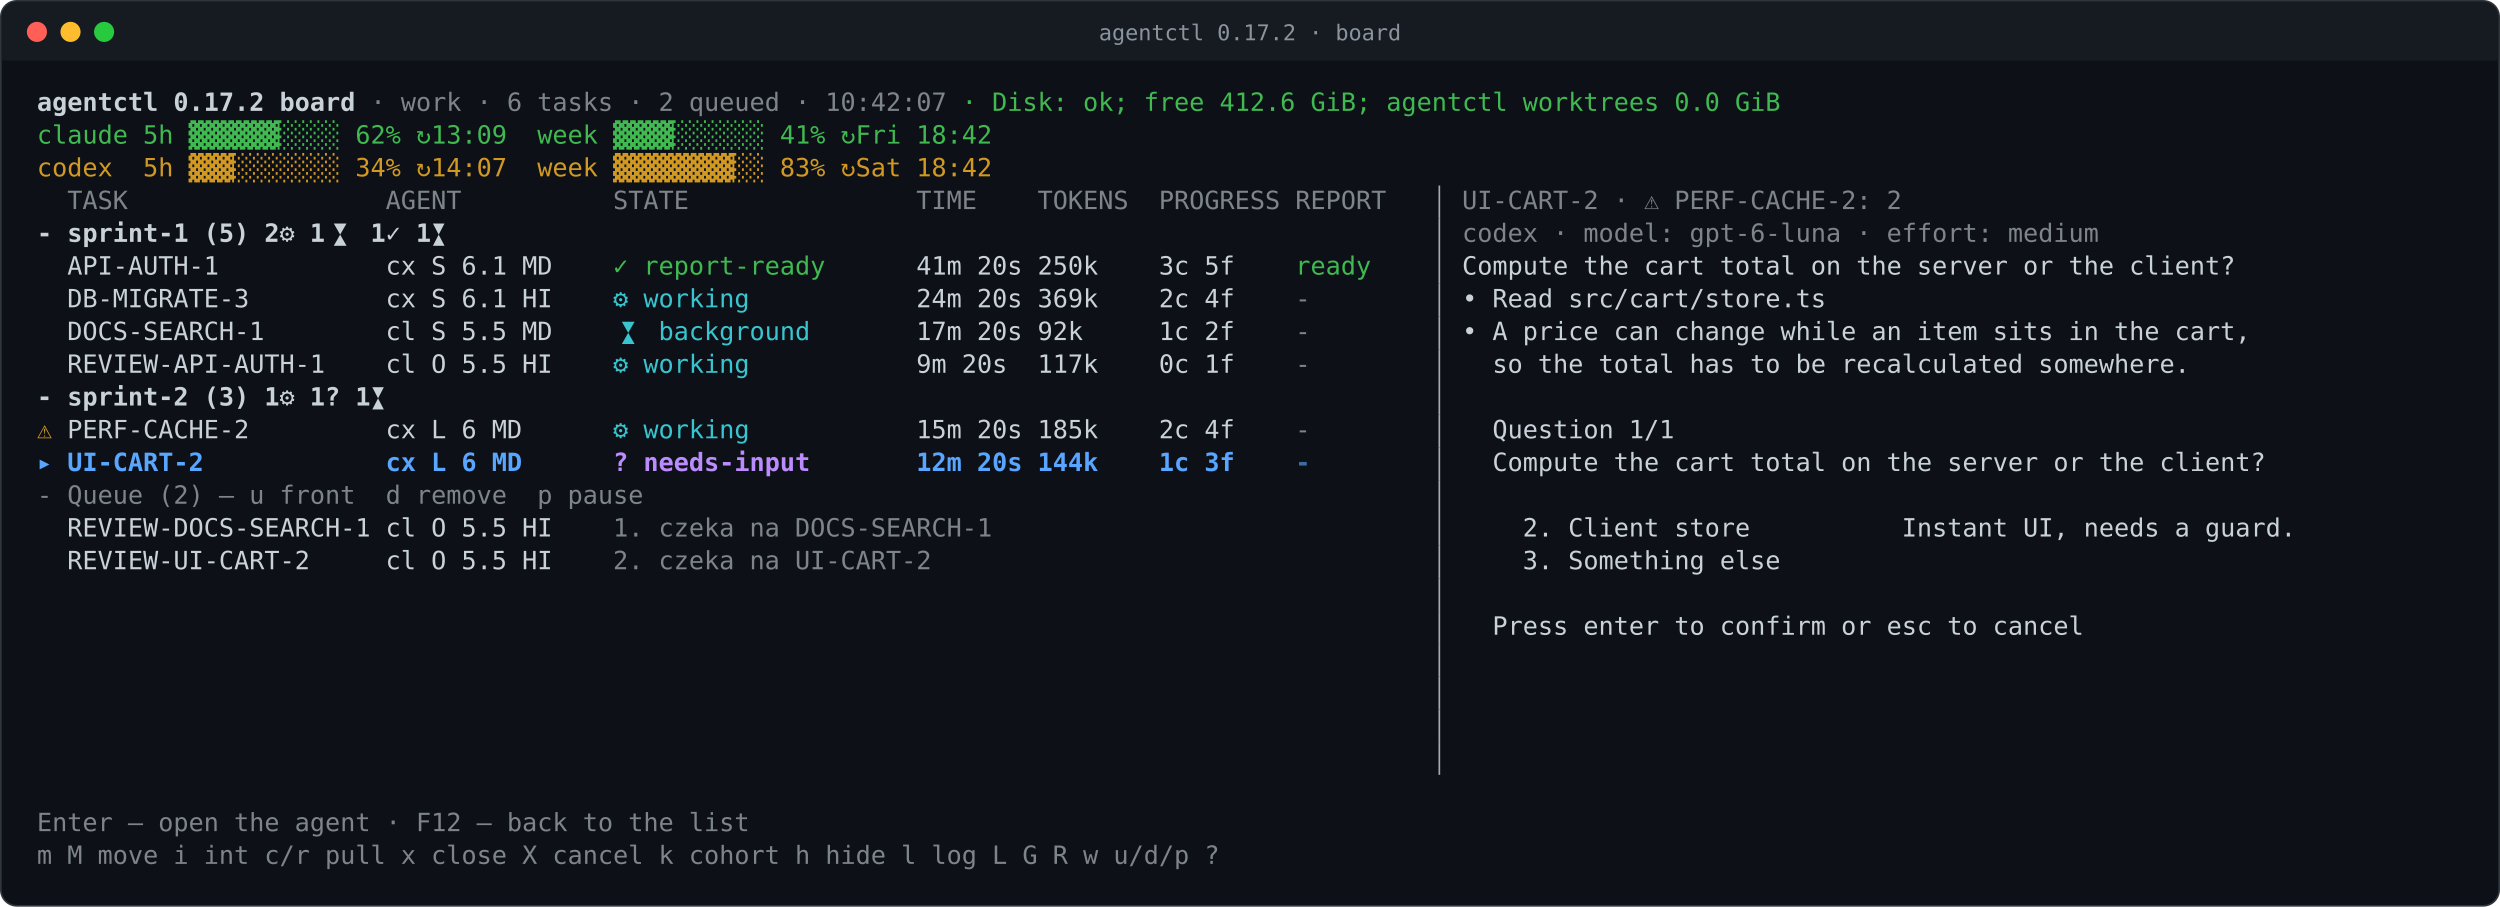
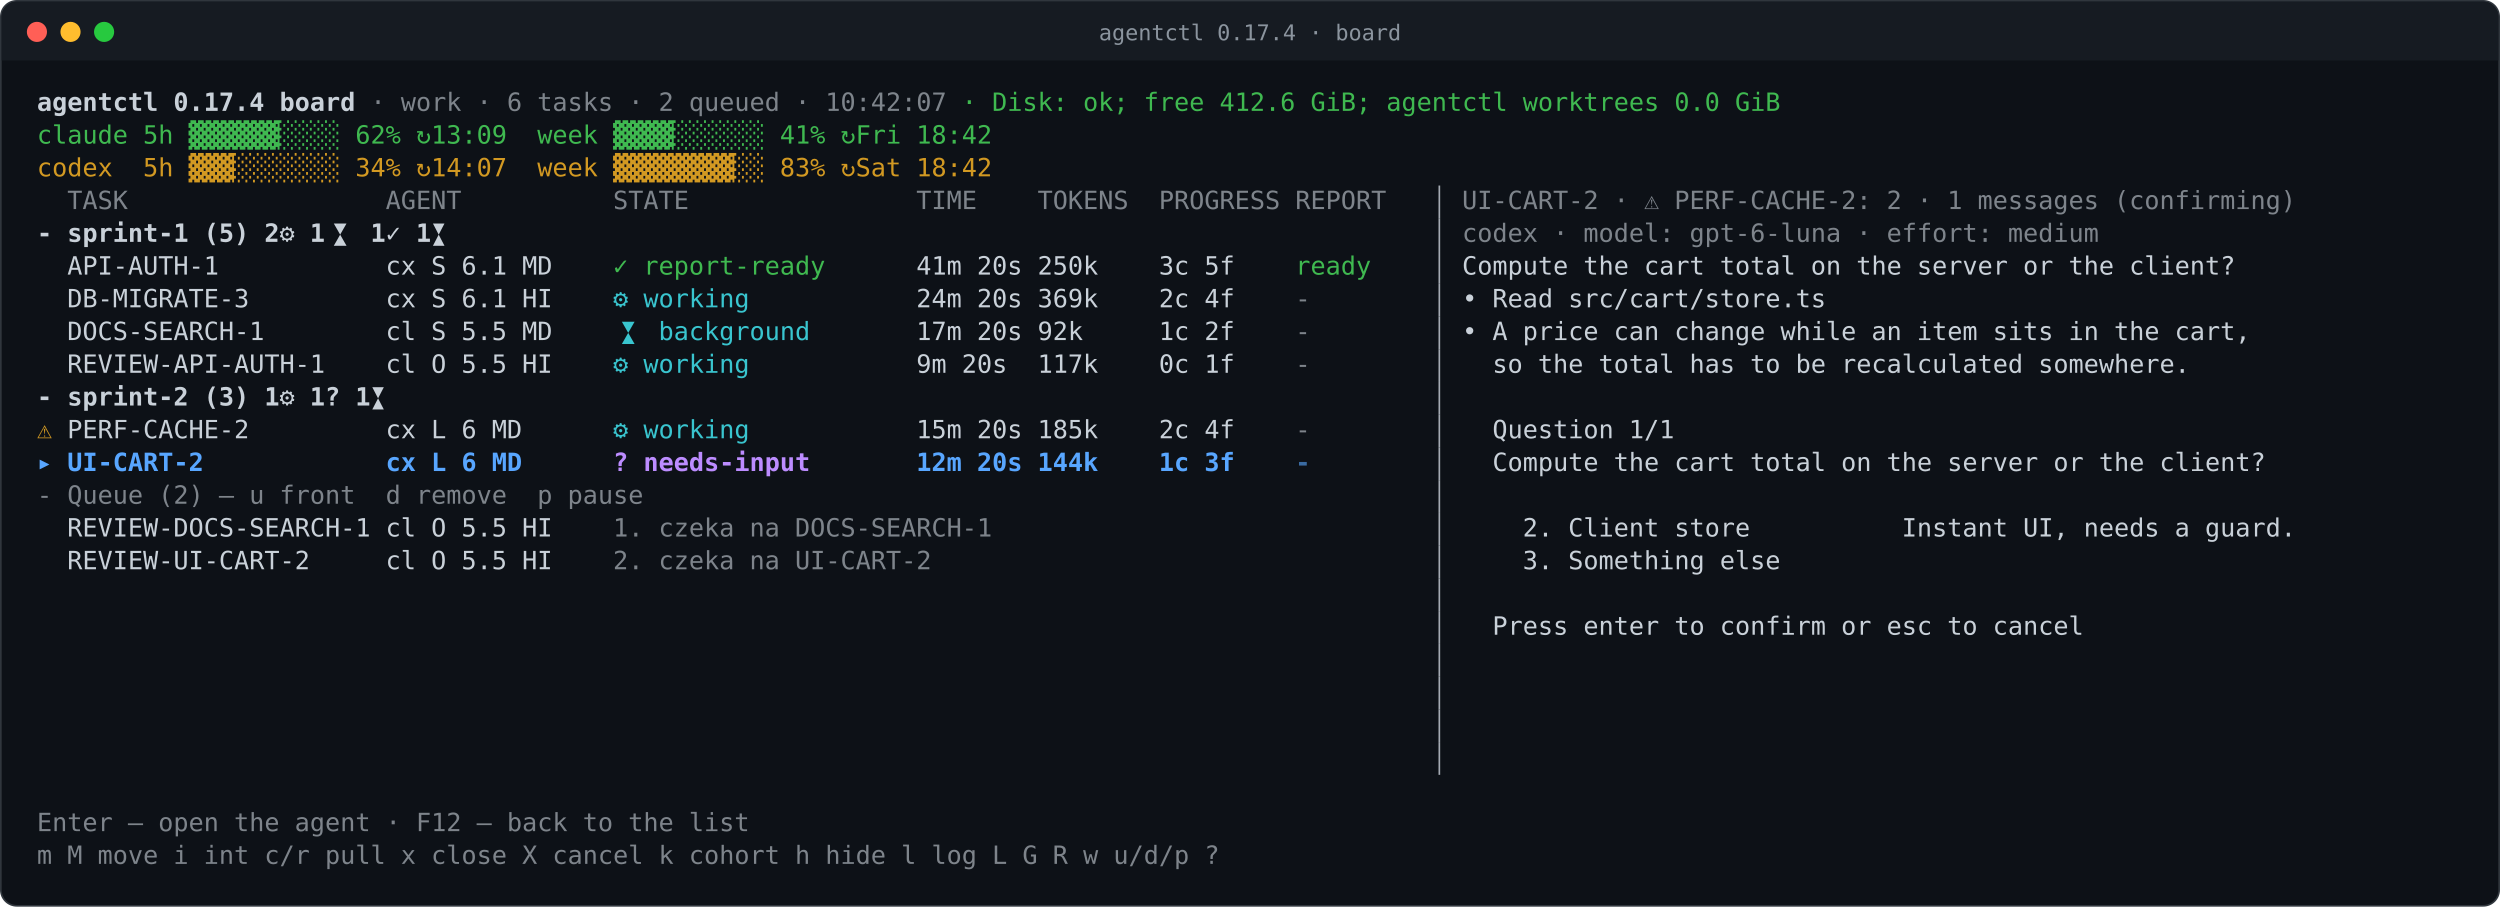
- <svg xmlns="http://www.w3.org/2000/svg" width="1489" height="540" viewBox="0 0 1489 540" role="img" aria-label="agentctl 0.17.2 · board">
+ <svg xmlns="http://www.w3.org/2000/svg" width="1489" height="540" viewBox="0 0 1489 540" role="img" aria-label="agentctl 0.17.4 · board">
  <rect width="1489" height="540" rx="10" fill="#30363d" />
  <rect x="1" y="1" width="1487" height="538" rx="9" fill="#0d1117" />
  <path d="M1 36V10a9 9 0 0 1 9-9h1469a9 9 0 0 1 9 9v26z" fill="#161b22" />
  <circle cx="22" cy="19" r="6" fill="#ff5f56" />
  <circle cx="42" cy="19" r="6" fill="#ffbd2e" />
  <circle cx="62" cy="19" r="6" fill="#27c93f" />
-   <text x="744.5" y="24" text-anchor="middle" font-family="'DejaVu Sans Mono', 'SF Mono', Menlo, Consolas, 'Liberation Mono', monospace" font-size="13" fill="#8b949e">agentctl 0.17.2 · board</text>
+   <text x="744.5" y="24" text-anchor="middle" font-family="'DejaVu Sans Mono', 'SF Mono', Menlo, Consolas, 'Liberation Mono', monospace" font-size="13" fill="#8b949e">agentctl 0.17.4 · board</text>
  <g font-family="'DejaVu Sans Mono', 'SF Mono', Menlo, Consolas, 'Liberation Mono', monospace" font-size="15">
    <text x="22.00" y="66.04" fill="#c9d1d9" font-weight="700" textLength="72.24" lengthAdjust="spacing">agentctl</text>
-     <text x="103.27" y="66.04" fill="#c9d1d9" font-weight="700" textLength="54.18" lengthAdjust="spacing">0.17.2</text>
+     <text x="103.27" y="66.04" fill="#c9d1d9" font-weight="700" textLength="54.18" lengthAdjust="spacing">0.17.4</text>
    <text x="166.48" y="66.04" fill="#c9d1d9" font-weight="700" textLength="45.15" lengthAdjust="spacing">board</text>
    <text x="220.66" y="66.04" fill="#c9d1d9" opacity="0.6">·</text>
    <text x="238.72" y="66.04" fill="#c9d1d9" opacity="0.6" textLength="36.12" lengthAdjust="spacing">work</text>
    <text x="283.87" y="66.04" fill="#c9d1d9" opacity="0.6">·</text>
    <text x="301.93" y="66.04" fill="#c9d1d9" opacity="0.6">6</text>
    <text x="319.99" y="66.04" fill="#c9d1d9" opacity="0.6" textLength="45.15" lengthAdjust="spacing">tasks</text>
    <text x="374.17" y="66.04" fill="#c9d1d9" opacity="0.6">·</text>
    <text x="392.23" y="66.04" fill="#c9d1d9" opacity="0.6">2</text>
    <text x="410.29" y="66.04" fill="#c9d1d9" opacity="0.6" textLength="54.18" lengthAdjust="spacing">queued</text>
    <text x="473.50" y="66.04" fill="#c9d1d9" opacity="0.6">·</text>
    <text x="491.56" y="66.04" fill="#c9d1d9" opacity="0.6" textLength="72.24" lengthAdjust="spacing">10:42:07</text>
    <text x="572.83" y="66.04" fill="#3fb950">·</text>
    <text x="590.89" y="66.04" fill="#3fb950" textLength="45.15" lengthAdjust="spacing">Disk:</text>
    <text x="645.07" y="66.04" fill="#3fb950" textLength="27.09" lengthAdjust="spacing">ok;</text>
    <text x="681.19" y="66.04" fill="#3fb950" textLength="36.12" lengthAdjust="spacing">free</text>
    <text x="726.34" y="66.04" fill="#3fb950" textLength="45.15" lengthAdjust="spacing">412.6</text>
    <text x="780.52" y="66.04" fill="#3fb950" textLength="36.12" lengthAdjust="spacing">GiB;</text>
    <text x="825.67" y="66.04" fill="#3fb950" textLength="72.24" lengthAdjust="spacing">agentctl</text>
    <text x="906.94" y="66.04" fill="#3fb950" textLength="81.27" lengthAdjust="spacing">worktrees</text>
    <text x="997.24" y="66.04" fill="#3fb950" textLength="27.09" lengthAdjust="spacing">0.0</text>
    <text x="1033.36" y="66.04" fill="#3fb950" textLength="27.09" lengthAdjust="spacing">GiB</text>
    <text x="22.00" y="85.54" fill="#3fb950" textLength="54.18" lengthAdjust="spacing">claude</text>
    <text x="85.21" y="85.54" fill="#3fb950" textLength="18.06" lengthAdjust="spacing">5h</text>
    <text x="112.30" y="85.54" fill="#3fb950" textLength="90.30" lengthAdjust="spacing">▓▓▓▓▓▓░░░░</text>
    <text x="211.63" y="85.54" fill="#3fb950" textLength="27.09" lengthAdjust="spacing">62%</text>
    <text x="247.75" y="85.54" fill="#3fb950" textLength="54.18" lengthAdjust="spacing">↻13:09</text>
    <text x="319.99" y="85.54" fill="#3fb950" textLength="36.12" lengthAdjust="spacing">week</text>
    <text x="365.14" y="85.54" fill="#3fb950" textLength="90.30" lengthAdjust="spacing">▓▓▓▓░░░░░░</text>
    <text x="464.47" y="85.54" fill="#3fb950" textLength="27.09" lengthAdjust="spacing">41%</text>
    <text x="500.59" y="85.54" fill="#3fb950" textLength="36.12" lengthAdjust="spacing">↻Fri</text>
    <text x="545.74" y="85.54" fill="#3fb950" textLength="45.15" lengthAdjust="spacing">18:42</text>
    <text x="22.00" y="105.04" fill="#d29922" textLength="45.15" lengthAdjust="spacing">codex</text>
    <text x="85.21" y="105.04" fill="#d29922" textLength="18.06" lengthAdjust="spacing">5h</text>
    <text x="112.30" y="105.04" fill="#d29922" textLength="90.30" lengthAdjust="spacing">▓▓▓░░░░░░░</text>
    <text x="211.63" y="105.04" fill="#d29922" textLength="27.09" lengthAdjust="spacing">34%</text>
    <text x="247.75" y="105.04" fill="#d29922" textLength="54.18" lengthAdjust="spacing">↻14:07</text>
    <text x="319.99" y="105.04" fill="#d29922" textLength="36.12" lengthAdjust="spacing">week</text>
    <text x="365.14" y="105.04" fill="#d29922" textLength="90.30" lengthAdjust="spacing">▓▓▓▓▓▓▓▓░░</text>
    <text x="464.47" y="105.04" fill="#d29922" textLength="27.09" lengthAdjust="spacing">83%</text>
    <text x="500.59" y="105.04" fill="#d29922" textLength="36.12" lengthAdjust="spacing">↻Sat</text>
    <text x="545.74" y="105.04" fill="#d29922" textLength="45.15" lengthAdjust="spacing">18:42</text>
    <text x="40.06" y="124.54" fill="#c9d1d9" opacity="0.6" textLength="36.12" lengthAdjust="spacing">TASK</text>
    <text x="229.69" y="124.54" fill="#c9d1d9" opacity="0.6" textLength="45.15" lengthAdjust="spacing">AGENT</text>
    <text x="365.14" y="124.54" fill="#c9d1d9" opacity="0.6" textLength="45.15" lengthAdjust="spacing">STATE</text>
    <text x="545.74" y="124.54" fill="#c9d1d9" opacity="0.6" textLength="36.12" lengthAdjust="spacing">TIME</text>
    <text x="617.98" y="124.54" fill="#c9d1d9" opacity="0.6" textLength="54.18" lengthAdjust="spacing">TOKENS</text>
    <text x="690.22" y="124.54" fill="#c9d1d9" opacity="0.6" textLength="72.24" lengthAdjust="spacing">PROGRESS</text>
    <text x="771.49" y="124.54" fill="#c9d1d9" opacity="0.6" textLength="54.18" lengthAdjust="spacing">REPORT</text>
    <rect x="856.77" y="110.50" width="1" height="19.5" fill="#c9d1d9" opacity="0.8" />
    <text x="870.82" y="124.54" fill="#c9d1d9" opacity="0.6" textLength="81.27" lengthAdjust="spacing">UI-CART-2</text>
    <text x="961.12" y="124.54" fill="#c9d1d9" opacity="0.6">·</text>
    <text x="979.18" y="124.54" fill="#c9d1d9" opacity="0.6">⚠</text>
    <text x="997.24" y="124.54" fill="#c9d1d9" opacity="0.6" textLength="117.39" lengthAdjust="spacing">PERF-CACHE-2:</text>
    <text x="1123.66" y="124.54" fill="#c9d1d9" opacity="0.6">2</text>
+     <text x="1141.72" y="124.54" fill="#c9d1d9" opacity="0.6">·</text>
+     <text x="1159.78" y="124.54" fill="#c9d1d9" opacity="0.6">1</text>
+     <text x="1177.84" y="124.54" fill="#c9d1d9" opacity="0.6" textLength="72.24" lengthAdjust="spacing">messages</text>
+     <text x="1259.11" y="124.54" fill="#c9d1d9" opacity="0.6" textLength="108.36" lengthAdjust="spacing">(confirming)</text>
    <text x="22.00" y="144.04" fill="#c9d1d9" font-weight="700">-</text>
    <text x="40.06" y="144.04" fill="#c9d1d9" font-weight="700" textLength="72.24" lengthAdjust="spacing">sprint-1</text>
    <text x="121.33" y="144.04" fill="#c9d1d9" font-weight="700" textLength="27.09" lengthAdjust="spacing">(5)</text>
    <text x="157.45" y="144.04" fill="#c9d1d9" font-weight="700" textLength="18.06" lengthAdjust="spacing">2⚙</text>
    <text x="184.54" y="144.04" fill="#c9d1d9" font-weight="700">1</text>
    <path d="M198.81 133.12H206.39L202.60 139.75ZM202.60 139.75L206.39 146.38H198.81Z" fill="#c9d1d9" />
    <text x="220.66" y="144.04" fill="#c9d1d9" font-weight="700" textLength="18.06" lengthAdjust="spacing">1✓</text>
    <text x="247.75" y="144.04" fill="#c9d1d9" font-weight="700">1</text>
    <path d="M257.86 133.12H264.73L261.29 139.75ZM261.29 139.75L264.73 146.38H257.86Z" fill="#c9d1d9" />
    <rect x="856.77" y="130.00" width="1" height="19.5" fill="#c9d1d9" opacity="0.8" />
    <text x="870.82" y="144.04" fill="#c9d1d9" opacity="0.6" textLength="45.15" lengthAdjust="spacing">codex</text>
    <text x="925.00" y="144.04" fill="#c9d1d9" opacity="0.6">·</text>
    <text x="943.06" y="144.04" fill="#c9d1d9" opacity="0.6" textLength="54.18" lengthAdjust="spacing">model:</text>
    <text x="1006.27" y="144.04" fill="#c9d1d9" opacity="0.6" textLength="90.30" lengthAdjust="spacing">gpt-6-luna</text>
    <text x="1105.60" y="144.04" fill="#c9d1d9" opacity="0.6">·</text>
    <text x="1123.66" y="144.04" fill="#c9d1d9" opacity="0.6" textLength="63.21" lengthAdjust="spacing">effort:</text>
    <text x="1195.90" y="144.04" fill="#c9d1d9" opacity="0.6" textLength="54.18" lengthAdjust="spacing">medium</text>
    <text x="40.06" y="163.54" fill="#c9d1d9" textLength="90.30" lengthAdjust="spacing">API-AUTH-1</text>
    <text x="229.69" y="163.54" fill="#c9d1d9" textLength="18.06" lengthAdjust="spacing">cx</text>
    <text x="256.78" y="163.54" fill="#c9d1d9">S</text>
    <text x="274.84" y="163.54" fill="#c9d1d9" textLength="27.09" lengthAdjust="spacing">6.1</text>
    <text x="310.96" y="163.54" fill="#c9d1d9" textLength="18.06" lengthAdjust="spacing">MD</text>
    <text x="365.14" y="163.54" fill="#3fb950">✓</text>
    <text x="383.20" y="163.54" fill="#3fb950" textLength="108.36" lengthAdjust="spacing">report-ready</text>
    <text x="545.74" y="163.54" fill="#c9d1d9" textLength="27.09" lengthAdjust="spacing">41m</text>
    <text x="581.86" y="163.54" fill="#c9d1d9" textLength="27.09" lengthAdjust="spacing">20s</text>
    <text x="617.98" y="163.54" fill="#c9d1d9" textLength="36.12" lengthAdjust="spacing">250k</text>
    <text x="690.22" y="163.54" fill="#c9d1d9" textLength="18.06" lengthAdjust="spacing">3c</text>
    <text x="717.31" y="163.54" fill="#c9d1d9" textLength="18.06" lengthAdjust="spacing">5f</text>
    <text x="771.49" y="163.54" fill="#3fb950" textLength="45.15" lengthAdjust="spacing">ready</text>
    <rect x="856.77" y="149.50" width="1" height="19.5" fill="#c9d1d9" opacity="0.8" />
    <text x="870.82" y="163.54" fill="#c9d1d9" textLength="63.21" lengthAdjust="spacing">Compute</text>
    <text x="943.06" y="163.54" fill="#c9d1d9" textLength="27.09" lengthAdjust="spacing">the</text>
    <text x="979.18" y="163.54" fill="#c9d1d9" textLength="36.12" lengthAdjust="spacing">cart</text>
    <text x="1024.33" y="163.54" fill="#c9d1d9" textLength="45.15" lengthAdjust="spacing">total</text>
    <text x="1078.51" y="163.54" fill="#c9d1d9" textLength="18.06" lengthAdjust="spacing">on</text>
    <text x="1105.60" y="163.54" fill="#c9d1d9" textLength="27.09" lengthAdjust="spacing">the</text>
    <text x="1141.72" y="163.54" fill="#c9d1d9" textLength="54.18" lengthAdjust="spacing">server</text>
    <text x="1204.93" y="163.54" fill="#c9d1d9" textLength="18.06" lengthAdjust="spacing">or</text>
    <text x="1232.02" y="163.54" fill="#c9d1d9" textLength="27.09" lengthAdjust="spacing">the</text>
    <text x="1268.14" y="163.54" fill="#c9d1d9" textLength="63.21" lengthAdjust="spacing">client?</text>
    <text x="40.06" y="183.04" fill="#c9d1d9" textLength="108.36" lengthAdjust="spacing">DB-MIGRATE-3</text>
    <text x="229.69" y="183.04" fill="#c9d1d9" textLength="18.06" lengthAdjust="spacing">cx</text>
    <text x="256.78" y="183.04" fill="#c9d1d9">S</text>
    <text x="274.84" y="183.04" fill="#c9d1d9" textLength="27.09" lengthAdjust="spacing">6.1</text>
    <text x="310.96" y="183.04" fill="#c9d1d9" textLength="18.06" lengthAdjust="spacing">HI</text>
    <text x="365.14" y="183.04" fill="#39c5cf">⚙</text>
    <text x="383.20" y="183.04" fill="#39c5cf" textLength="63.21" lengthAdjust="spacing">working</text>
    <text x="545.74" y="183.04" fill="#c9d1d9" textLength="27.09" lengthAdjust="spacing">24m</text>
    <text x="581.86" y="183.04" fill="#c9d1d9" textLength="27.09" lengthAdjust="spacing">20s</text>
    <text x="617.98" y="183.04" fill="#c9d1d9" textLength="36.12" lengthAdjust="spacing">369k</text>
    <text x="690.22" y="183.04" fill="#c9d1d9" textLength="18.06" lengthAdjust="spacing">2c</text>
    <text x="717.31" y="183.04" fill="#c9d1d9" textLength="18.06" lengthAdjust="spacing">4f</text>
    <text x="771.49" y="183.04" fill="#c9d1d9" opacity="0.6">-</text>
    <rect x="856.77" y="169.00" width="1" height="19.5" fill="#c9d1d9" opacity="0.8" />
    <text x="870.82" y="183.04" fill="#c9d1d9">•</text>
    <text x="888.88" y="183.04" fill="#c9d1d9" textLength="36.12" lengthAdjust="spacing">Read</text>
    <text x="934.03" y="183.04" fill="#c9d1d9" textLength="153.51" lengthAdjust="spacing">src/cart/store.ts</text>
    <text x="40.06" y="202.54" fill="#c9d1d9" textLength="117.39" lengthAdjust="spacing">DOCS-SEARCH-1</text>
    <text x="229.69" y="202.54" fill="#c9d1d9" textLength="18.06" lengthAdjust="spacing">cl</text>
    <text x="256.78" y="202.54" fill="#c9d1d9">S</text>
    <text x="274.84" y="202.54" fill="#c9d1d9" textLength="27.09" lengthAdjust="spacing">5.5</text>
    <text x="310.96" y="202.54" fill="#c9d1d9" textLength="18.06" lengthAdjust="spacing">MD</text>
    <path d="M370.38 191.62H377.96L374.17 198.25ZM374.17 198.25L377.96 204.88H370.38Z" fill="#39c5cf" />
    <text x="392.23" y="202.54" fill="#39c5cf" textLength="90.30" lengthAdjust="spacing">background</text>
    <text x="545.74" y="202.54" fill="#c9d1d9" textLength="27.09" lengthAdjust="spacing">17m</text>
    <text x="581.86" y="202.54" fill="#c9d1d9" textLength="27.09" lengthAdjust="spacing">20s</text>
    <text x="617.98" y="202.54" fill="#c9d1d9" textLength="27.09" lengthAdjust="spacing">92k</text>
    <text x="690.22" y="202.54" fill="#c9d1d9" textLength="18.06" lengthAdjust="spacing">1c</text>
    <text x="717.31" y="202.54" fill="#c9d1d9" textLength="18.06" lengthAdjust="spacing">2f</text>
    <text x="771.49" y="202.54" fill="#c9d1d9" opacity="0.6">-</text>
    <rect x="856.77" y="188.50" width="1" height="19.5" fill="#c9d1d9" opacity="0.8" />
    <text x="870.82" y="202.54" fill="#c9d1d9">•</text>
    <text x="888.88" y="202.54" fill="#c9d1d9">A</text>
    <text x="906.94" y="202.54" fill="#c9d1d9" textLength="45.15" lengthAdjust="spacing">price</text>
    <text x="961.12" y="202.54" fill="#c9d1d9" textLength="27.09" lengthAdjust="spacing">can</text>
    <text x="997.24" y="202.54" fill="#c9d1d9" textLength="54.18" lengthAdjust="spacing">change</text>
    <text x="1060.45" y="202.54" fill="#c9d1d9" textLength="45.15" lengthAdjust="spacing">while</text>
    <text x="1114.63" y="202.54" fill="#c9d1d9" textLength="18.06" lengthAdjust="spacing">an</text>
    <text x="1141.72" y="202.54" fill="#c9d1d9" textLength="36.12" lengthAdjust="spacing">item</text>
    <text x="1186.87" y="202.54" fill="#c9d1d9" textLength="36.12" lengthAdjust="spacing">sits</text>
    <text x="1232.02" y="202.54" fill="#c9d1d9" textLength="18.06" lengthAdjust="spacing">in</text>
    <text x="1259.11" y="202.54" fill="#c9d1d9" textLength="27.09" lengthAdjust="spacing">the</text>
    <text x="1295.23" y="202.54" fill="#c9d1d9" textLength="45.15" lengthAdjust="spacing">cart,</text>
    <text x="40.06" y="222.04" fill="#c9d1d9" textLength="153.51" lengthAdjust="spacing">REVIEW-API-AUTH-1</text>
    <text x="229.69" y="222.04" fill="#c9d1d9" textLength="18.06" lengthAdjust="spacing">cl</text>
    <text x="256.78" y="222.04" fill="#c9d1d9">O</text>
    <text x="274.84" y="222.04" fill="#c9d1d9" textLength="27.09" lengthAdjust="spacing">5.5</text>
    <text x="310.96" y="222.04" fill="#c9d1d9" textLength="18.06" lengthAdjust="spacing">HI</text>
    <text x="365.14" y="222.04" fill="#39c5cf">⚙</text>
    <text x="383.20" y="222.04" fill="#39c5cf" textLength="63.21" lengthAdjust="spacing">working</text>
    <text x="545.74" y="222.04" fill="#c9d1d9" textLength="18.06" lengthAdjust="spacing">9m</text>
    <text x="572.83" y="222.04" fill="#c9d1d9" textLength="27.09" lengthAdjust="spacing">20s</text>
    <text x="617.98" y="222.04" fill="#c9d1d9" textLength="36.12" lengthAdjust="spacing">117k</text>
    <text x="690.22" y="222.04" fill="#c9d1d9" textLength="18.06" lengthAdjust="spacing">0c</text>
    <text x="717.31" y="222.04" fill="#c9d1d9" textLength="18.06" lengthAdjust="spacing">1f</text>
    <text x="771.49" y="222.04" fill="#c9d1d9" opacity="0.6">-</text>
    <rect x="856.77" y="208.00" width="1" height="19.5" fill="#c9d1d9" opacity="0.8" />
    <text x="888.88" y="222.04" fill="#c9d1d9" textLength="18.06" lengthAdjust="spacing">so</text>
    <text x="915.97" y="222.04" fill="#c9d1d9" textLength="27.09" lengthAdjust="spacing">the</text>
    <text x="952.09" y="222.04" fill="#c9d1d9" textLength="45.15" lengthAdjust="spacing">total</text>
    <text x="1006.27" y="222.04" fill="#c9d1d9" textLength="27.09" lengthAdjust="spacing">has</text>
    <text x="1042.39" y="222.04" fill="#c9d1d9" textLength="18.06" lengthAdjust="spacing">to</text>
    <text x="1069.48" y="222.04" fill="#c9d1d9" textLength="18.06" lengthAdjust="spacing">be</text>
    <text x="1096.57" y="222.04" fill="#c9d1d9" textLength="108.36" lengthAdjust="spacing">recalculated</text>
    <text x="1213.96" y="222.04" fill="#c9d1d9" textLength="90.30" lengthAdjust="spacing">somewhere.</text>
    <text x="22.00" y="241.54" fill="#c9d1d9" font-weight="700">-</text>
    <text x="40.06" y="241.54" fill="#c9d1d9" font-weight="700" textLength="72.24" lengthAdjust="spacing">sprint-2</text>
    <text x="121.33" y="241.54" fill="#c9d1d9" font-weight="700" textLength="27.09" lengthAdjust="spacing">(3)</text>
    <text x="157.45" y="241.54" fill="#c9d1d9" font-weight="700" textLength="18.06" lengthAdjust="spacing">1⚙</text>
    <text x="184.54" y="241.54" fill="#c9d1d9" font-weight="700" textLength="18.06" lengthAdjust="spacing">1?</text>
    <text x="211.63" y="241.54" fill="#c9d1d9" font-weight="700">1</text>
    <path d="M221.74 230.62H228.61L225.17 237.25ZM225.17 237.25L228.61 243.88H221.74Z" fill="#c9d1d9" />
    <rect x="856.77" y="227.50" width="1" height="19.5" fill="#c9d1d9" opacity="0.8" />
    <text x="22.00" y="261.04" fill="#d29922" font-weight="700">⚠</text>
    <text x="40.06" y="261.04" fill="#c9d1d9" textLength="108.36" lengthAdjust="spacing">PERF-CACHE-2</text>
    <text x="229.69" y="261.04" fill="#c9d1d9" textLength="18.06" lengthAdjust="spacing">cx</text>
    <text x="256.78" y="261.04" fill="#c9d1d9">L</text>
    <text x="274.84" y="261.04" fill="#c9d1d9">6</text>
    <text x="292.90" y="261.04" fill="#c9d1d9" textLength="18.06" lengthAdjust="spacing">MD</text>
    <text x="365.14" y="261.04" fill="#39c5cf">⚙</text>
    <text x="383.20" y="261.04" fill="#39c5cf" textLength="63.21" lengthAdjust="spacing">working</text>
    <text x="545.74" y="261.04" fill="#c9d1d9" textLength="27.09" lengthAdjust="spacing">15m</text>
    <text x="581.86" y="261.04" fill="#c9d1d9" textLength="27.09" lengthAdjust="spacing">20s</text>
    <text x="617.98" y="261.04" fill="#c9d1d9" textLength="36.12" lengthAdjust="spacing">185k</text>
    <text x="690.22" y="261.04" fill="#c9d1d9" textLength="18.06" lengthAdjust="spacing">2c</text>
    <text x="717.31" y="261.04" fill="#c9d1d9" textLength="18.06" lengthAdjust="spacing">4f</text>
    <text x="771.49" y="261.04" fill="#c9d1d9" opacity="0.6">-</text>
    <rect x="856.77" y="247.00" width="1" height="19.5" fill="#c9d1d9" opacity="0.8" />
    <text x="888.88" y="261.04" fill="#c9d1d9" textLength="72.24" lengthAdjust="spacing">Question</text>
    <text x="970.15" y="261.04" fill="#c9d1d9" textLength="27.09" lengthAdjust="spacing">1/1</text>
    <text x="22.00" y="280.54" fill="#58a6ff" font-weight="700">▸</text>
    <text x="40.06" y="280.54" fill="#58a6ff" font-weight="700" textLength="81.27" lengthAdjust="spacing">UI-CART-2</text>
    <text x="229.69" y="280.54" fill="#58a6ff" font-weight="700" textLength="18.06" lengthAdjust="spacing">cx</text>
    <text x="256.78" y="280.54" fill="#58a6ff" font-weight="700">L</text>
    <text x="274.84" y="280.54" fill="#58a6ff" font-weight="700">6</text>
    <text x="292.90" y="280.54" fill="#58a6ff" font-weight="700" textLength="18.06" lengthAdjust="spacing">MD</text>
    <text x="365.14" y="280.54" fill="#bc8cff" font-weight="700">?</text>
    <text x="383.20" y="280.54" fill="#bc8cff" font-weight="700" textLength="99.33" lengthAdjust="spacing">needs-input</text>
    <text x="545.74" y="280.54" fill="#58a6ff" font-weight="700" textLength="27.09" lengthAdjust="spacing">12m</text>
    <text x="581.86" y="280.54" fill="#58a6ff" font-weight="700" textLength="27.09" lengthAdjust="spacing">20s</text>
    <text x="617.98" y="280.54" fill="#58a6ff" font-weight="700" textLength="36.12" lengthAdjust="spacing">144k</text>
    <text x="690.22" y="280.54" fill="#58a6ff" font-weight="700" textLength="18.06" lengthAdjust="spacing">1c</text>
    <text x="717.31" y="280.54" fill="#58a6ff" font-weight="700" textLength="18.06" lengthAdjust="spacing">3f</text>
    <text x="771.49" y="280.54" fill="#58a6ff" font-weight="700" opacity="0.6">-</text>
    <rect x="856.77" y="266.50" width="1" height="19.5" fill="#c9d1d9" opacity="0.8" />
    <text x="888.88" y="280.54" fill="#c9d1d9" textLength="63.21" lengthAdjust="spacing">Compute</text>
    <text x="961.12" y="280.54" fill="#c9d1d9" textLength="27.09" lengthAdjust="spacing">the</text>
    <text x="997.24" y="280.54" fill="#c9d1d9" textLength="36.12" lengthAdjust="spacing">cart</text>
    <text x="1042.39" y="280.54" fill="#c9d1d9" textLength="45.15" lengthAdjust="spacing">total</text>
    <text x="1096.57" y="280.54" fill="#c9d1d9" textLength="18.06" lengthAdjust="spacing">on</text>
    <text x="1123.66" y="280.54" fill="#c9d1d9" textLength="27.09" lengthAdjust="spacing">the</text>
    <text x="1159.78" y="280.54" fill="#c9d1d9" textLength="54.18" lengthAdjust="spacing">server</text>
    <text x="1222.99" y="280.54" fill="#c9d1d9" textLength="18.06" lengthAdjust="spacing">or</text>
    <text x="1250.08" y="280.54" fill="#c9d1d9" textLength="27.09" lengthAdjust="spacing">the</text>
    <text x="1286.20" y="280.54" fill="#c9d1d9" textLength="63.21" lengthAdjust="spacing">client?</text>
    <text x="22.00" y="300.04" fill="#c9d1d9" opacity="0.6">-</text>
    <text x="40.06" y="300.04" fill="#c9d1d9" opacity="0.6" textLength="45.15" lengthAdjust="spacing">Queue</text>
    <text x="94.24" y="300.04" fill="#c9d1d9" opacity="0.6" textLength="27.09" lengthAdjust="spacing">(2)</text>
    <text x="130.36" y="300.04" fill="#c9d1d9" opacity="0.6">–</text>
    <text x="148.42" y="300.04" fill="#c9d1d9" opacity="0.6">u</text>
    <text x="166.48" y="300.04" fill="#c9d1d9" opacity="0.6" textLength="45.15" lengthAdjust="spacing">front</text>
    <text x="229.69" y="300.04" fill="#c9d1d9" opacity="0.6">d</text>
    <text x="247.75" y="300.04" fill="#c9d1d9" opacity="0.6" textLength="54.18" lengthAdjust="spacing">remove</text>
    <text x="319.99" y="300.04" fill="#c9d1d9" opacity="0.6">p</text>
    <text x="338.05" y="300.04" fill="#c9d1d9" opacity="0.6" textLength="45.15" lengthAdjust="spacing">pause</text>
    <rect x="856.77" y="286.00" width="1" height="19.5" fill="#c9d1d9" opacity="0.8" />
    <text x="40.06" y="319.54" fill="#c9d1d9" textLength="180.60" lengthAdjust="spacing">REVIEW-DOCS-SEARCH-1</text>
    <text x="229.69" y="319.54" fill="#c9d1d9" textLength="18.06" lengthAdjust="spacing">cl</text>
    <text x="256.78" y="319.54" fill="#c9d1d9">O</text>
    <text x="274.84" y="319.54" fill="#c9d1d9" textLength="27.09" lengthAdjust="spacing">5.5</text>
    <text x="310.96" y="319.54" fill="#c9d1d9" textLength="18.06" lengthAdjust="spacing">HI</text>
    <text x="365.14" y="319.54" fill="#c9d1d9" opacity="0.6" textLength="18.06" lengthAdjust="spacing">1.</text>
    <text x="392.23" y="319.54" fill="#c9d1d9" opacity="0.6" textLength="45.15" lengthAdjust="spacing">czeka</text>
    <text x="446.41" y="319.54" fill="#c9d1d9" opacity="0.6" textLength="18.06" lengthAdjust="spacing">na</text>
    <text x="473.50" y="319.54" fill="#c9d1d9" opacity="0.6" textLength="117.39" lengthAdjust="spacing">DOCS-SEARCH-1</text>
    <rect x="856.77" y="305.50" width="1" height="19.5" fill="#c9d1d9" opacity="0.8" />
    <text x="906.94" y="319.54" fill="#c9d1d9" textLength="18.06" lengthAdjust="spacing">2.</text>
    <text x="934.03" y="319.54" fill="#c9d1d9" textLength="54.18" lengthAdjust="spacing">Client</text>
    <text x="997.24" y="319.54" fill="#c9d1d9" textLength="45.15" lengthAdjust="spacing">store</text>
    <text x="1132.69" y="319.54" fill="#c9d1d9" textLength="63.21" lengthAdjust="spacing">Instant</text>
    <text x="1204.93" y="319.54" fill="#c9d1d9" textLength="27.09" lengthAdjust="spacing">UI,</text>
    <text x="1241.05" y="319.54" fill="#c9d1d9" textLength="45.15" lengthAdjust="spacing">needs</text>
    <text x="1295.23" y="319.54" fill="#c9d1d9">a</text>
    <text x="1313.29" y="319.54" fill="#c9d1d9" textLength="54.18" lengthAdjust="spacing">guard.</text>
    <text x="40.06" y="339.04" fill="#c9d1d9" textLength="144.48" lengthAdjust="spacing">REVIEW-UI-CART-2</text>
    <text x="229.69" y="339.04" fill="#c9d1d9" textLength="18.06" lengthAdjust="spacing">cl</text>
    <text x="256.78" y="339.04" fill="#c9d1d9">O</text>
    <text x="274.84" y="339.04" fill="#c9d1d9" textLength="27.09" lengthAdjust="spacing">5.5</text>
    <text x="310.96" y="339.04" fill="#c9d1d9" textLength="18.06" lengthAdjust="spacing">HI</text>
    <text x="365.14" y="339.04" fill="#c9d1d9" opacity="0.6" textLength="18.06" lengthAdjust="spacing">2.</text>
    <text x="392.23" y="339.04" fill="#c9d1d9" opacity="0.6" textLength="45.15" lengthAdjust="spacing">czeka</text>
    <text x="446.41" y="339.04" fill="#c9d1d9" opacity="0.6" textLength="18.06" lengthAdjust="spacing">na</text>
    <text x="473.50" y="339.04" fill="#c9d1d9" opacity="0.6" textLength="81.27" lengthAdjust="spacing">UI-CART-2</text>
    <rect x="856.77" y="325.00" width="1" height="19.5" fill="#c9d1d9" opacity="0.8" />
    <text x="906.94" y="339.04" fill="#c9d1d9" textLength="18.06" lengthAdjust="spacing">3.</text>
    <text x="934.03" y="339.04" fill="#c9d1d9" textLength="81.27" lengthAdjust="spacing">Something</text>
    <text x="1024.33" y="339.04" fill="#c9d1d9" textLength="36.12" lengthAdjust="spacing">else</text>
    <rect x="856.77" y="344.50" width="1" height="19.5" fill="#c9d1d9" opacity="0.8" />
    <rect x="856.77" y="364.00" width="1" height="19.5" fill="#c9d1d9" opacity="0.8" />
    <text x="888.88" y="378.04" fill="#c9d1d9" textLength="45.15" lengthAdjust="spacing">Press</text>
    <text x="943.06" y="378.04" fill="#c9d1d9" textLength="45.15" lengthAdjust="spacing">enter</text>
    <text x="997.24" y="378.04" fill="#c9d1d9" textLength="18.06" lengthAdjust="spacing">to</text>
    <text x="1024.33" y="378.04" fill="#c9d1d9" textLength="63.21" lengthAdjust="spacing">confirm</text>
    <text x="1096.57" y="378.04" fill="#c9d1d9" textLength="18.06" lengthAdjust="spacing">or</text>
    <text x="1123.66" y="378.04" fill="#c9d1d9" textLength="27.09" lengthAdjust="spacing">esc</text>
    <text x="1159.78" y="378.04" fill="#c9d1d9" textLength="18.06" lengthAdjust="spacing">to</text>
    <text x="1186.87" y="378.04" fill="#c9d1d9" textLength="54.18" lengthAdjust="spacing">cancel</text>
    <rect x="856.77" y="383.50" width="1" height="19.5" fill="#c9d1d9" opacity="0.8" />
    <rect x="856.77" y="403.00" width="1" height="19.5" fill="#c9d1d9" opacity="0.8" />
    <rect x="856.77" y="422.50" width="1" height="19.5" fill="#c9d1d9" opacity="0.8" />
    <rect x="856.77" y="442.00" width="1" height="19.5" fill="#c9d1d9" opacity="0.8" />
    <text x="22.00" y="495.04" fill="#c9d1d9" opacity="0.6" textLength="45.15" lengthAdjust="spacing">Enter</text>
    <text x="76.18" y="495.04" fill="#c9d1d9" opacity="0.6">–</text>
    <text x="94.24" y="495.04" fill="#c9d1d9" opacity="0.6" textLength="36.12" lengthAdjust="spacing">open</text>
    <text x="139.39" y="495.04" fill="#c9d1d9" opacity="0.6" textLength="27.09" lengthAdjust="spacing">the</text>
    <text x="175.51" y="495.04" fill="#c9d1d9" opacity="0.6" textLength="45.15" lengthAdjust="spacing">agent</text>
    <text x="229.69" y="495.04" fill="#c9d1d9" opacity="0.6">·</text>
    <text x="247.75" y="495.04" fill="#c9d1d9" opacity="0.6" textLength="27.09" lengthAdjust="spacing">F12</text>
    <text x="283.87" y="495.04" fill="#c9d1d9" opacity="0.6">–</text>
    <text x="301.93" y="495.04" fill="#c9d1d9" opacity="0.6" textLength="36.12" lengthAdjust="spacing">back</text>
    <text x="347.08" y="495.04" fill="#c9d1d9" opacity="0.6" textLength="18.06" lengthAdjust="spacing">to</text>
    <text x="374.17" y="495.04" fill="#c9d1d9" opacity="0.6" textLength="27.09" lengthAdjust="spacing">the</text>
    <text x="410.29" y="495.04" fill="#c9d1d9" opacity="0.6" textLength="36.12" lengthAdjust="spacing">list</text>
    <text x="22.00" y="514.54" fill="#c9d1d9" opacity="0.6">m</text>
    <text x="40.06" y="514.54" fill="#c9d1d9" opacity="0.6">M</text>
    <text x="58.12" y="514.54" fill="#c9d1d9" opacity="0.6" textLength="36.12" lengthAdjust="spacing">move</text>
    <text x="103.27" y="514.54" fill="#c9d1d9" opacity="0.6">i</text>
    <text x="121.33" y="514.54" fill="#c9d1d9" opacity="0.6" textLength="27.09" lengthAdjust="spacing">int</text>
    <text x="157.45" y="514.54" fill="#c9d1d9" opacity="0.6" textLength="27.09" lengthAdjust="spacing">c/r</text>
    <text x="193.57" y="514.54" fill="#c9d1d9" opacity="0.6" textLength="36.12" lengthAdjust="spacing">pull</text>
    <text x="238.72" y="514.54" fill="#c9d1d9" opacity="0.6">x</text>
    <text x="256.78" y="514.54" fill="#c9d1d9" opacity="0.6" textLength="45.15" lengthAdjust="spacing">close</text>
    <text x="310.96" y="514.54" fill="#c9d1d9" opacity="0.6">X</text>
    <text x="329.02" y="514.54" fill="#c9d1d9" opacity="0.6" textLength="54.18" lengthAdjust="spacing">cancel</text>
    <text x="392.23" y="514.54" fill="#c9d1d9" opacity="0.6">k</text>
    <text x="410.29" y="514.54" fill="#c9d1d9" opacity="0.6" textLength="54.18" lengthAdjust="spacing">cohort</text>
    <text x="473.50" y="514.54" fill="#c9d1d9" opacity="0.6">h</text>
    <text x="491.56" y="514.54" fill="#c9d1d9" opacity="0.6" textLength="36.12" lengthAdjust="spacing">hide</text>
    <text x="536.71" y="514.54" fill="#c9d1d9" opacity="0.6">l</text>
    <text x="554.77" y="514.54" fill="#c9d1d9" opacity="0.6" textLength="27.09" lengthAdjust="spacing">log</text>
    <text x="590.89" y="514.54" fill="#c9d1d9" opacity="0.6">L</text>
    <text x="608.95" y="514.54" fill="#c9d1d9" opacity="0.6">G</text>
    <text x="627.01" y="514.54" fill="#c9d1d9" opacity="0.6">R</text>
    <text x="645.07" y="514.54" fill="#c9d1d9" opacity="0.6">w</text>
    <text x="663.13" y="514.54" fill="#c9d1d9" opacity="0.6" textLength="45.15" lengthAdjust="spacing">u/d/p</text>
    <text x="717.31" y="514.54" fill="#c9d1d9" opacity="0.6">?</text>
  </g>
</svg>
